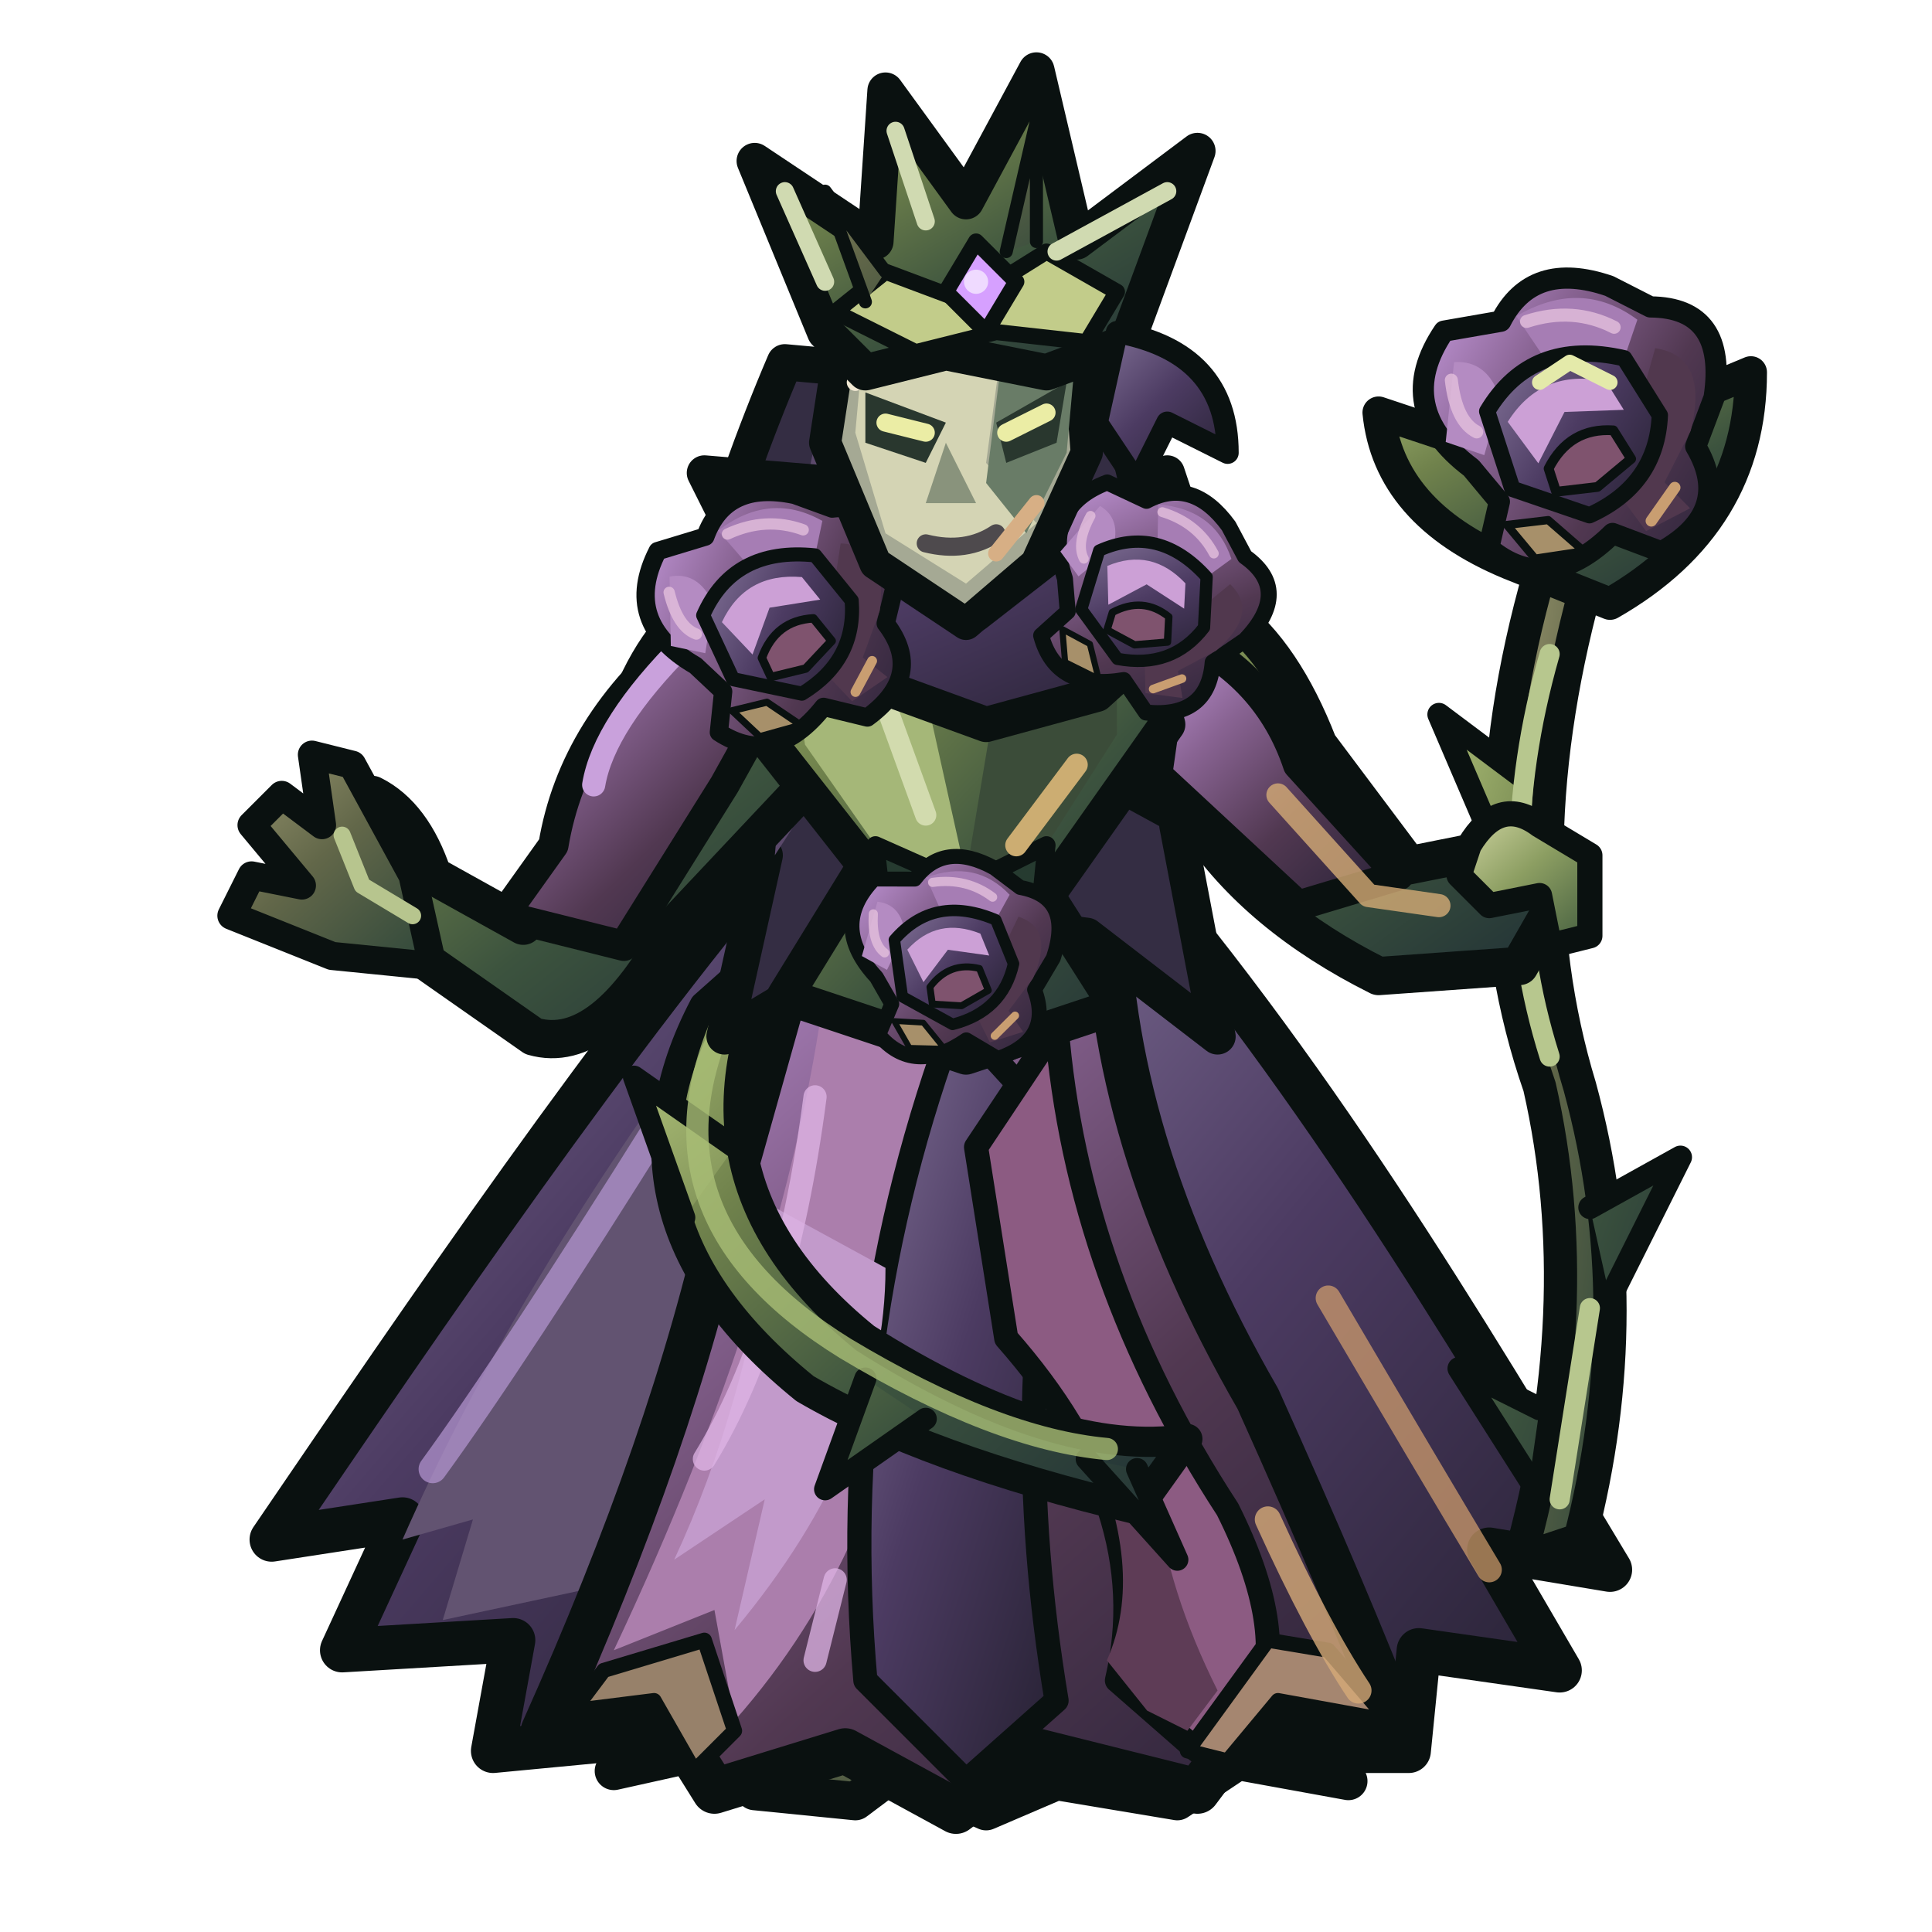
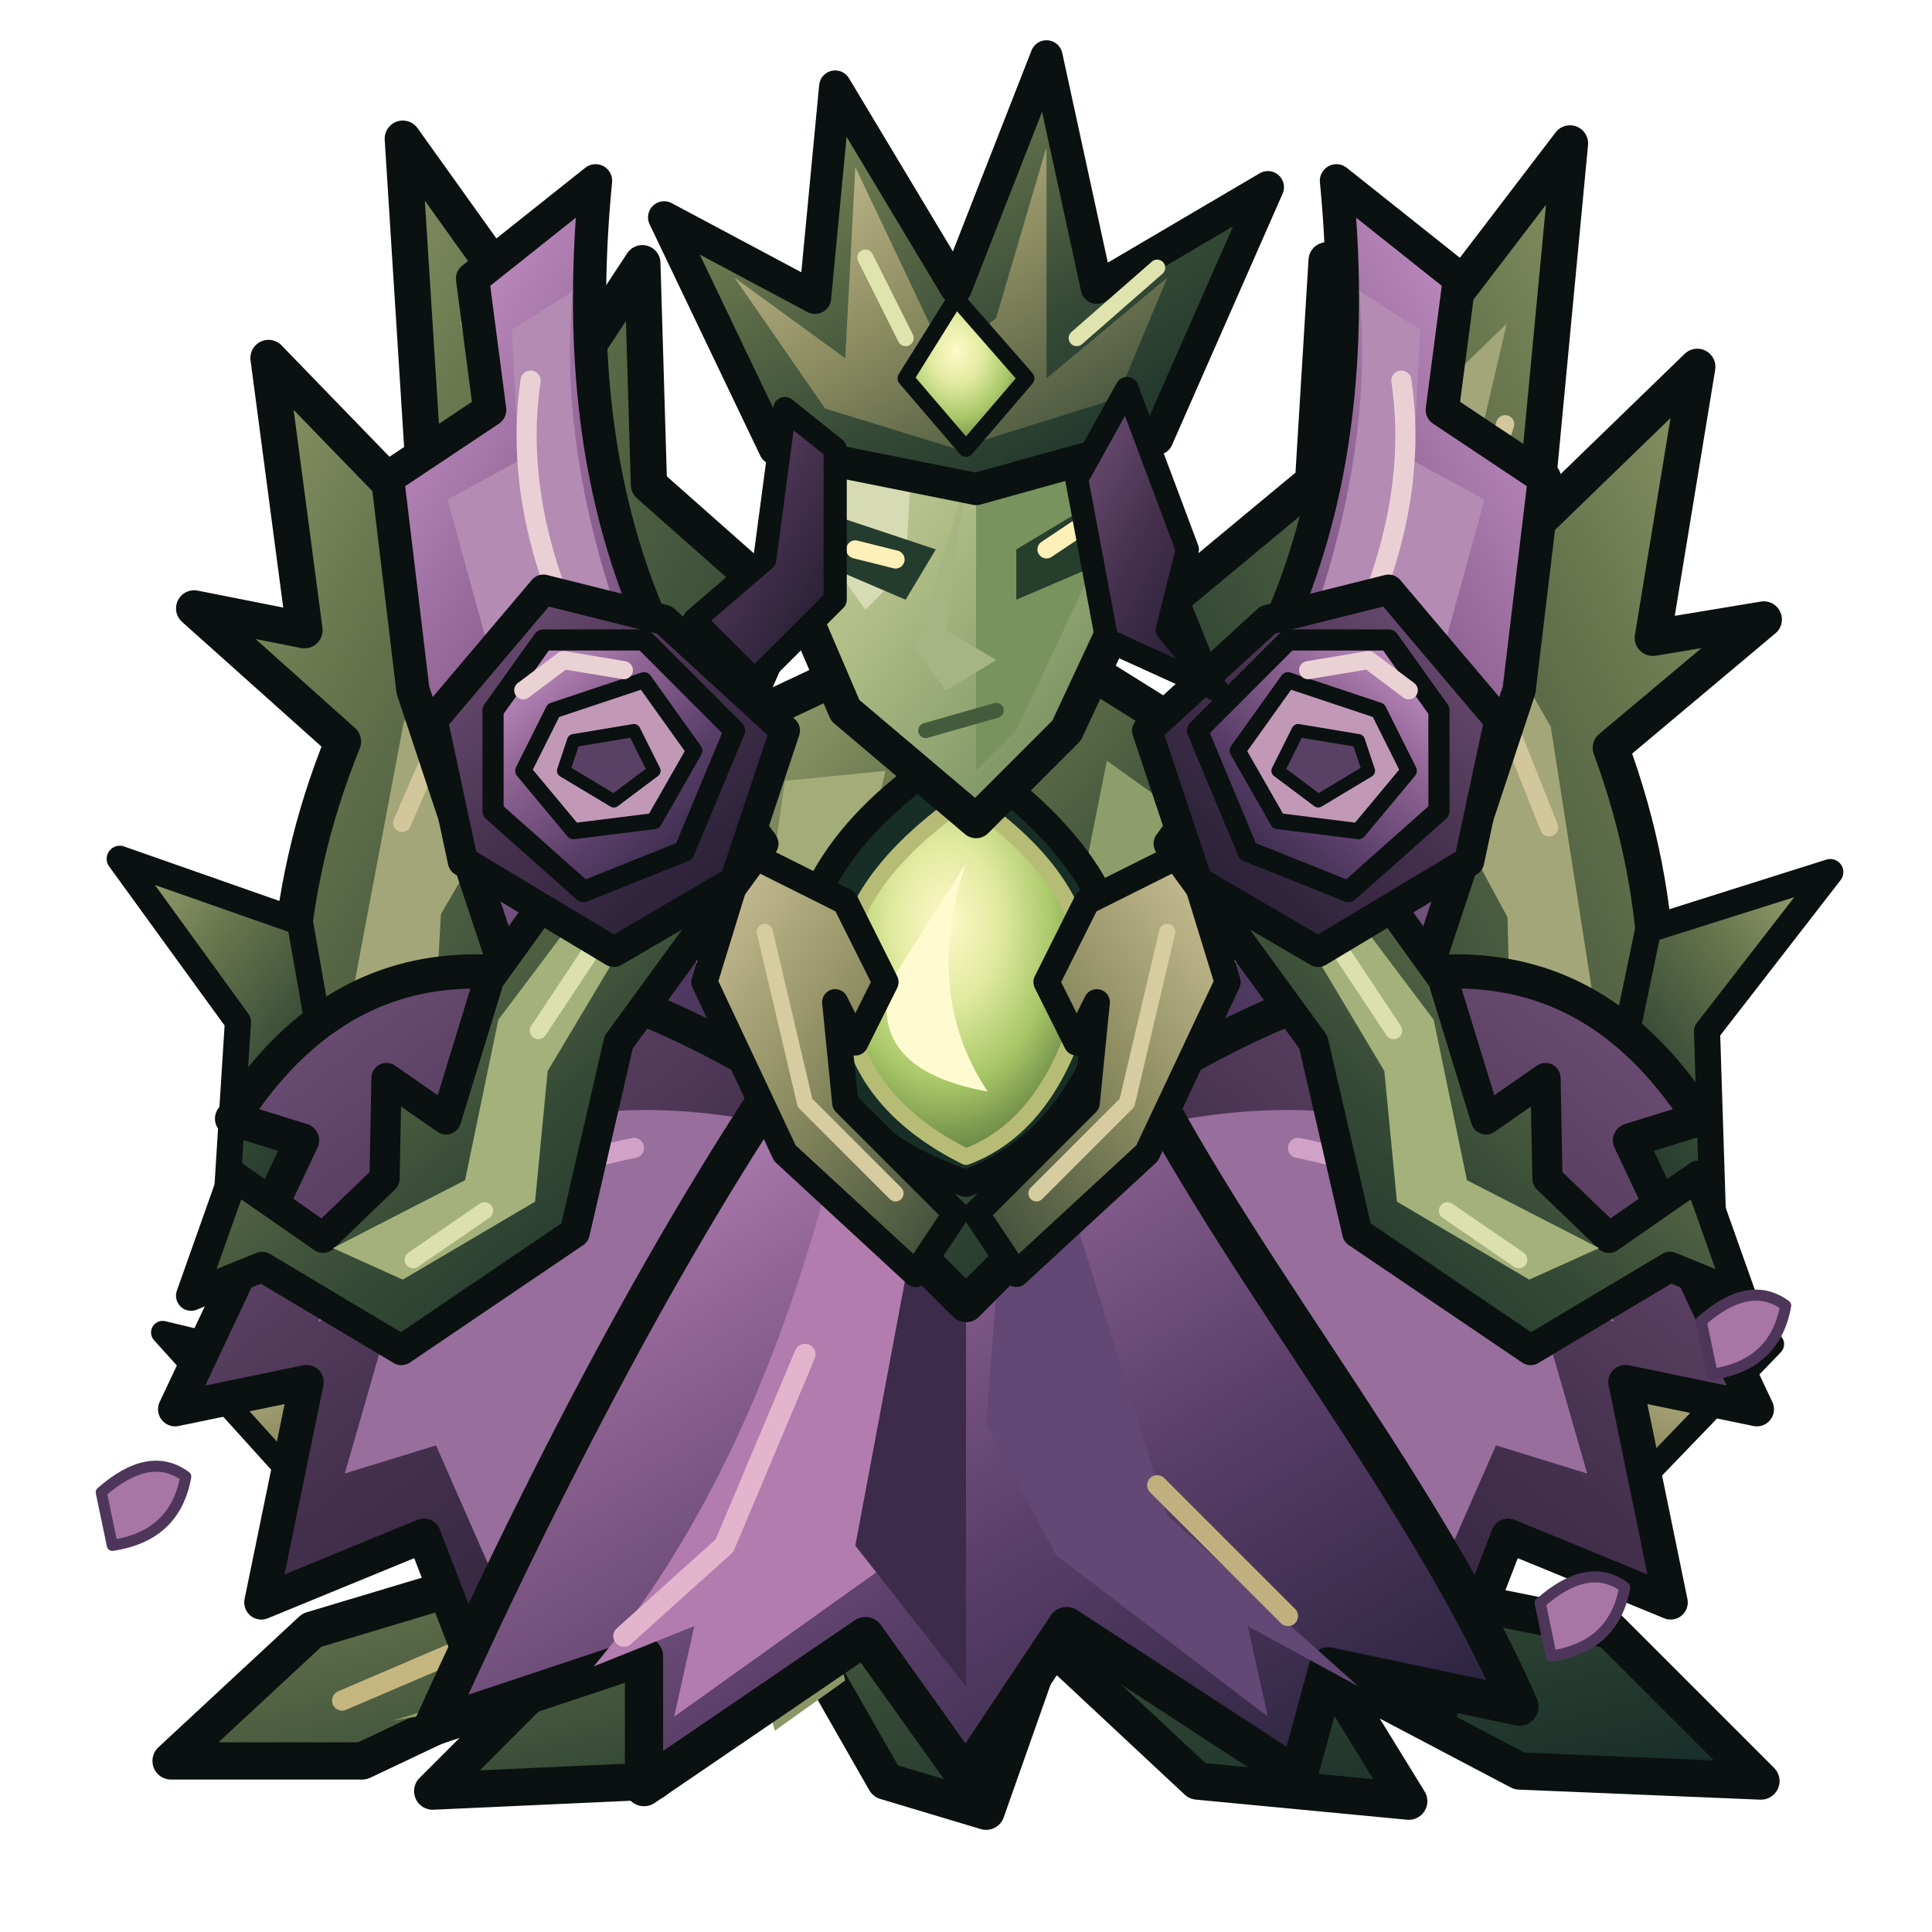
<svg xmlns="http://www.w3.org/2000/svg" viewBox="0 0 192 192" width="192" height="192">
  <defs>
-     <linearGradient id="boss_witheredqueen1-petal" x1="0" y1="0" x2=".85" y2="1">
-       <stop offset="0" stop-color="#c69add" />
-       <stop offset="0.333" stop-color="#886392" />
-       <stop offset="0.667" stop-color="#513851" />
-       <stop offset="1" stop-color="#2e253b" />
+     <linearGradient id="boss_witheredqueen_1-wood" x1="0" y1="0" x2="0.85" y2="1">
+       <stop offset="0" stop-color="#a4ac78" />
+       <stop offset="0.333" stop-color="#68754d" />
+       <stop offset="0.667" stop-color="#354a36" />
+       <stop offset="1" stop-color="#182e29" />
    </linearGradient>
-     <linearGradient id="boss_witheredqueen1-leaf" x1="0" y1="0" x2=".85" y2="1">
-       <stop offset="0" stop-color="#acbe77" />
-       <stop offset="0.333" stop-color="#70824c" />
-       <stop offset="0.667" stop-color="#3c533e" />
-       <stop offset="1" stop-color="#253637" />
+     <linearGradient id="boss_witheredqueen_1-petal" x1="0" y1="0" x2="0.85" y2="1">
+       <stop offset="0" stop-color="#d6a0d6" />
+       <stop offset="0.333" stop-color="#936797" />
+       <stop offset="0.667" stop-color="#593e68" />
+       <stop offset="1" stop-color="#2a233e" />
    </linearGradient>
-     <linearGradient id="boss_witheredqueen1-root" x1="0" y1="0" x2=".85" y2="1">
-       <stop offset="0" stop-color="#9a9770" />
-       <stop offset="0.5" stop-color="#626749" />
-       <stop offset="1" stop-color="#354b3c" />
+     <linearGradient id="boss_witheredqueen_1-dark" x1="0" y1="0" x2="0.85" y2="1">
+       <stop offset="0" stop-color="#77557e" />
+       <stop offset="0.5" stop-color="#46314f" />
+       <stop offset="1" stop-color="#211c30" />
    </linearGradient>
-     <linearGradient id="boss_witheredqueen1-face" x1="0" y1="0" x2=".85" y2="1">
-       <stop offset="0" stop-color="#d2d7a3" />
-       <stop offset="0.5" stop-color="#8c9e62" />
-       <stop offset="1" stop-color="#4c6543" />
+     <linearGradient id="boss_witheredqueen_1-bone" x1="0" y1="0" x2="0.85" y2="1">
+       <stop offset="0" stop-color="#e3e1b9" />
+       <stop offset="0.5" stop-color="#afbc85" />
+       <stop offset="1" stop-color="#6b8759" />
    </linearGradient>
-     <linearGradient id="boss_witheredqueen1-deep" x1="0" y1="0" x2=".85" y2="1">
-       <stop offset="0" stop-color="#817197" />
-       <stop offset="0.5" stop-color="#4c3b62" />
-       <stop offset="1" stop-color="#292336" />
+     <radialGradient id="boss_witheredqueen_1-seed" cx="42%" cy="35%" r="67%">
+       <stop offset="0" stop-color="#fff9c9" />
+       <stop offset="0.333" stop-color="#e1eaa0" />
+       <stop offset="0.667" stop-color="#a8c767" />
+       <stop offset="1" stop-color="#607d40" />
+     </radialGradient>
+     <linearGradient id="boss_witheredqueen_1-thorn" x1="0" y1="0" x2="0.85" y2="1">
+       <stop offset="0" stop-color="#d1c69a" />
+       <stop offset="0.5" stop-color="#8e8e62" />
+       <stop offset="1" stop-color="#414f3a" />
    </linearGradient>
  </defs>
  <g stroke-linecap="round" stroke-linejoin="round">
-     <path d="M74 157 Q69 168 61 176 L70 174 75 178 85 179 89 176 98 180 105 177 117 179 123 175 134 177 Q125 169 122 156Z" fill="url(#boss_witheredqueen1-root)" stroke="#0a1110" stroke-width="3.8" />
-     <path d="M80 164 Q80 171 75 174 M104 165 107 173 116 175" fill="none" stroke="#97a474" stroke-width="2.2" />
-     <path d="M79 82 C61 103 42 131 27 153 L40 151 34 164 51 163 49 174 70 172 82 164 94 111Z" fill="url(#boss_witheredqueen1-deep)" stroke="#0a1110" stroke-width="4.4" />
-     <path d="M110 83 C130 106 145 131 160 156 L148 154 155 166 141 164 140 174 122 174 109 160 96 110Z" fill="url(#boss_witheredqueen1-deep)" stroke="#0a1110" stroke-width="4.4" />
-     <path d="M71 101 Q51 128 40 153 L47 151 44 161 58 158 65 166 Q65 134 84 113Z" fill="#625371" />
-     <path d="M66 111 Q51 135 43 146" fill="none" stroke="#b797d3" stroke-width="2.8" opacity="0.7" />
-     <path d="M132 129 Q142 146 148 156" fill="none" stroke="#d6a16e" stroke-width="2.5" opacity="0.7" />
-     <path d="M81 88 110 89 Q110 113 125 139 Q134 159 139 172 L125 170 119 178 103 174 95 180 84 174 71 178 66 170 54 172 Q67 143 72 120Z" fill="url(#boss_witheredqueen1-petal)" stroke="#0a1110" stroke-width="4.5" />
-     <path d="M82 98 Q78 128 61 164 L71 160 73 171 Q88 154 91 130 L93 104Z" fill="#ab7eac" />
-     <path d="M95 101 Q83 133 86 167 L96 177 105 169 Q100 139 106 113Z" fill="url(#boss_witheredqueen1-deep)" stroke="#0a1110" stroke-width="2.4" />
-     <path d="M105 102 Q107 127 122 150 Q128 162 125 169 L119 174 111 167 Q115 150 100 133 L97 114Z" fill="#8c5b82" stroke="#0a1110" stroke-width="2.4" />
-     <path d="M77 120 Q74 140 67 155 L76 149 73 162 Q88 144 88 126Z" fill="#c29acb" />
-     <path d="M108 143 Q114 156 110 165 L114 170 118 172 121 168 Q116 158 115 149Z" fill="#5e3c56" />
-     <path d="M60 166 70 163 73 172 69 176 65 169 57 170Z" fill="#97816a" stroke="#0a1110" stroke-width="1.5" />
-     <path d="M126 163 132 164 138 171 127 169 122 175 118 174Z" fill="#a58670" stroke="#0a1110" stroke-width="1.5" />
-     <path d="M81 109 Q78 132 70 145 M83 157 81 165" fill="none" stroke="#dfb4e6" stroke-width="2.3" opacity="0.75" />
-     <path d="M126 151 Q131 162 135 168" fill="none" stroke="#d6aa78" stroke-width="2.6" opacity="0.8" />
-     <path d="M79 92 Q65 116 86 133 Q105 145 118 143 L113 150 Q92 145 80 138 Q59 121 70 100Z" fill="url(#boss_witheredqueen1-leaf)" stroke="#0a1110" stroke-width="3" />
-     <path d="M73 114 63 107 68 121 M86 137 82 148 92 141 M108 145 117 155 113 146" fill="url(#boss_witheredqueen1-leaf)" stroke="#0a1110" stroke-width="2.2" />
-     <path d="M72 101 Q63 121 84 134 Q99 143 110 144" fill="none" stroke="#a9be76" stroke-width="2.2" opacity="0.8" />
-     <g transform="translate(0 -1) rotate(0 96 92)">
-       <path d="M78 37 Q69 58 61 93 L76 86 72 104 92 92 108 94 121 104 117 83 129 89 Q116 66 111 40Z" fill="#342d43" stroke="#0a1110" stroke-width="3.6" />
-       <path d="M81 45 Q77 64 71 79 L78 75 77 86 88 69Z" fill="#5b496b" />
-       <path d="M79 51 74 68" fill="none" stroke="#9a83b5" stroke-width="2.2" opacity="0.65" />
-       <g transform="rotate(0 76 65)">
-         <path d="M79 57 Q65 59 61 76 L52 93 43 88 Q41 82 37 80 L32 83 36 92 43 97 53 104 Q60 106 67 93 L83 76Z" fill="url(#boss_witheredqueen1-leaf)" stroke="#0a1110" stroke-width="3.8" />
-         <path d="M68 64 Q57 73 55 85 L50 92 62 95 72 79 77 70Z" fill="url(#boss_witheredqueen1-petal)" stroke="#0a1110" stroke-width="3" />
-         <path d="M41 88 35 77 31 76 32 83 28 80 25 83 30 89 25 88 23 92 33 96 43 97Z" fill="url(#boss_witheredqueen1-root)" stroke="#0a1110" stroke-width="2.8" />
-         <path d="M68 65 Q60 73 59 79" fill="none" stroke="#c9a1dc" stroke-width="2.3" />
-         <path d="M34 84 36 89 41 92" fill="none" stroke="#b7c58e" stroke-width="1.7" />
+     <g>
+       <g transform="rotate(0.9 53 143)">
+         <path d="M59 157 C31 137 21 105 33 74 L18 61 29 63 25 36 41 52 38 14 55 37 62 26 63 48 77 60 69 79 51 96 50 128 66 143Z" fill="url(#boss_witheredqueen_1-wood)" stroke="#0a1110" stroke-width="3.6" />
+         <path d="M44 32 L49 55 39 72 34 101 41 127 50 139 42 116 43 91 57 66 57 45Z" fill="#a3a678" />
+         <path d="M29 92 L11 86 23 102 22 123 34 118Z" fill="url(#boss_witheredqueen_1-wood)" stroke="#0a1110" stroke-width="2.6" />
+         <path d="M34 137 L16 133 30 148 44 154Z" fill="url(#boss_witheredqueen_1-thorn)" stroke="#0a1110" stroke-width="2.3" />
+         <path d="M44 42 L49 58 39 82 M33 107 L39 124" fill="none" stroke="#d1c79a" stroke-width="1.8" />
      </g>
-       <g transform="rotate(0 153 105)">
-         <path d="M153 58 Q145 86 153 109 Q158 131 151 156 L157 154 Q163 131 157 109 Q150 86 158 58Z" fill="url(#boss_witheredqueen1-root)" stroke="#0a1110" stroke-width="3.3" />
-         <path d="M151 78 143 72 149 86 M158 121 167 116 160 130 M153 141 145 137 152 148" fill="url(#boss_witheredqueen1-leaf)" stroke="#0a1110" stroke-width="2.3" />
-         <path d="M154 66 Q148 87 154 106 M158 131 155 150" fill="none" stroke="#b7c78e" stroke-width="2" />
-         <path d="M150 57 Q138 52 137 42 L149 46 151 36 162 43 174 38 Q174 53 160 61Z" fill="url(#boss_witheredqueen1-leaf)" stroke="#0a1110" stroke-width="3.2" />
-         <g transform="translate(157 44) rotate(-18) scale(0.81)">
-           <path d="M-14 0 Q-21 -10 -12 -17 L-5 -16 Q1 -22 9 -16 L13 -12 Q22 -9 17 1 L13 6 Q15 15 5 17 L0 13 Q-10 18 -15 10 L-12 5Z" fill="url(#boss_witheredqueen1-petal)" stroke="#0a1110" stroke-width="2.6" />
-           <path d="M-12 -13 Q-8 -12 -8 -7 L-12 -1 -16 -4Z" fill="#b48bc2" />
-           <path d="M-3 -16 Q6 -18 11 -11 L8 -7 -1 -9Z" fill="#a67db4" />
-           <path d="M12 -7 Q18 -4 13 4 L8 9 10 13 4 14 2 8Z" fill="#51384e" />
-           <path d="M-10 -6 Q-2 -13 8 -7 L10 1 Q7 9 -2 10 L-10 4Z" fill="url(#boss_witheredqueen1-deep)" stroke="#0a1110" stroke-width="2" />
-           <path d="M-8 -4 Q-2 -9 5 -5 L6 -1 -1 -3 -6 2Z" fill="#cca0d6" />
-           <path d="M-5 3 Q-1 -1 4 1 L5 5 0 7 -5 6Z" fill="#7f536e" stroke="#0a1110" stroke-width="1.2" />
-           <path d="M-13 -11 Q-14 -6 -12 -4 M-2 -15 Q4 -15 8 -11" fill="none" stroke="#e4bfdc" stroke-width="1.6" opacity="0.8" />
-           <path d="M-12 8 -7 9 -4 14 -10 13Z" fill="#a7906a" stroke="#0a1110" stroke-width="1" />
-           <path d="M9 10 5 13" fill="none" stroke="#c99e71" stroke-width="1.4" />
+     </g>
+     <g transform="translate(192 0) scale(-1 1)">
+       <g transform="rotate(-0.9 53 143)">
+         <path d="M59 157 C31 137 21 105 33 74 L18 61 29 63 25 36 41 52 38 14 55 37 62 26 63 48 77 60 69 79 51 96 50 128 66 143Z" fill="url(#boss_witheredqueen_1-wood)" stroke="#0a1110" stroke-width="3.6" />
+         <path d="M44 32 L49 55 39 72 34 101 41 127 50 139 42 116 43 91 57 66 57 45Z" fill="#a3a678" />
+         <path d="M29 92 L11 86 23 102 22 123 34 118Z" fill="url(#boss_witheredqueen_1-wood)" stroke="#0a1110" stroke-width="2.6" />
+         <path d="M34 137 L16 133 30 148 44 154Z" fill="url(#boss_witheredqueen_1-thorn)" stroke="#0a1110" stroke-width="2.3" />
+         <path d="M44 42 L49 58 39 82 M33 107 L39 124" fill="none" stroke="#d1c79a" stroke-width="1.8" />
+       </g>
+     </g>
+     <path d="M68 134 L124 133 145 159 160 162 175 177 151 176 132 166 140 179 119 177 104 163 98 180 88 177 80 163 65 177 43 178 55 166 36 175 17 175 31 162 51 156Z" fill="url(#boss_witheredqueen_1-wood)" stroke="#0a1110" stroke-width="3.7" />
+     <path d="M69 148 L55 166 39 171 57 168 73 157 77 172 84 167 80 152Z" fill="#8c9767" />
+     <path d="M108 150 L119 165 132 173 124 160 119 148Z" fill="#79875b" />
+     <path d="M65 169 L77 154 M111 157 L121 171 M34 169 L48 163" fill="none" stroke="#c5b680" stroke-width="2" />
+     <g transform="translate(0 -1.4)">
+       <g>
+         <g transform="rotate(1.3 86 116)">
+           <path d="M86 91 C61 72 55 47 57 20 L45 30 47 43 37 50 40 71 50 99 71 125 89 118Z" fill="url(#boss_witheredqueen_1-petal)" stroke="#0a1110" stroke-width="3.3" />
+           <path d="M55 31 C53 56 68 83 79 96 L70 99 49 72 43 52 50 48 49 35Z" fill="#b38bb3" />
+           <path d="M53 61 L64 84 59 83 51 73Z" fill="#e0b3cf" />
+           <path d="M51 40 Q49 56 61 74" fill="none" stroke="#ead0d5" stroke-width="2" />
+           <path d="M76 108 C51 94 34 96 23 114 L30 116 18 143 31 140 27 162 43 155 50 172 78 148 92 119Z" fill="url(#boss_witheredqueen_1-dark)" stroke="#0a1110" stroke-width="3.4" />
+           <path d="M75 113 Q43 108 32 134 L40 130 35 149 44 146 51 161 65 141Z" fill="#986e9d" />
+           <path d="M63 116 Q45 120 39 133" fill="none" stroke="#d1a2c7" stroke-width="2" />
        </g>
-         <path d="M153 39 156 37 160 39" fill="none" stroke="#e4eaaa" stroke-width="1.5" />
      </g>
-       <path d="M110 59 Q124 57 131 75 L140 87 150 85 155 90 151 97 137 98 Q125 92 119 83 L108 77Z" fill="url(#boss_witheredqueen1-leaf)" stroke="#0a1110" stroke-width="3.8" />
-       <path d="M117 64 Q126 68 129 77 L139 88 129 91 115 78Z" fill="url(#boss_witheredqueen1-petal)" stroke="#0a1110" stroke-width="3" />
-       <path d="M127 80 136 90 143 91" fill="none" stroke="#d4ab76" stroke-width="2.3" opacity="0.8" />
-       <path d="M146 85 Q149 80 153 83 L158 86 158 94 154 95 153 90 148 91 145 88Z" fill="url(#boss_witheredqueen1-face)" stroke="#0a1110" stroke-width="2.5" />
-       <path d="M78 57 Q94 52 112 58 L116 73 104 90 111 101 96 106 78 100 86 87 75 73Z" fill="url(#boss_witheredqueen1-leaf)" stroke="#0a1110" stroke-width="3.6" />
-       <path d="M78 62 92 70 96 88 87 85 80 75Z" fill="#a5b778" />
-       <path d="M111 63 99 70 96 88 104 85 111 74Z" fill="#3b4c39" />
-       <path d="M87 85 96 89 104 85 103 95 96 100 88 94Z" fill="#263b30" stroke="#0a1110" stroke-width="1.8" />
-       <path d="M81 66 88 71 92 82" fill="none" stroke="#d2dbae" stroke-width="2.1" />
-       <path d="M107 77 101 85" fill="none" stroke="#ccad72" stroke-width="2.2" />
-       <path d="M76 60 70 48 82 49 88 57 97 62 106 55 116 48 120 60 109 70 98 73 87 69Z" fill="url(#boss_witheredqueen1-deep)" stroke="#0a1110" stroke-width="3.5" />
-       <g transform="translate(78 63) rotate(-25) scale(0.7)">
-         <path d="M-14 0 Q-21 -10 -12 -17 L-5 -16 Q1 -22 9 -16 L13 -12 Q22 -9 17 1 L13 6 Q15 15 5 17 L0 13 Q-10 18 -15 10 L-12 5Z" fill="url(#boss_witheredqueen1-petal)" stroke="#0a1110" stroke-width="2.6" />
-         <path d="M-12 -13 Q-8 -12 -8 -7 L-12 -1 -16 -4Z" fill="#b48bc2" />
-         <path d="M-3 -16 Q6 -18 11 -11 L8 -7 -1 -9Z" fill="#a67db4" />
-         <path d="M12 -7 Q18 -4 13 4 L8 9 10 13 4 14 2 8Z" fill="#51384e" />
-         <path d="M-10 -6 Q-2 -13 8 -7 L10 1 Q7 9 -2 10 L-10 4Z" fill="url(#boss_witheredqueen1-deep)" stroke="#0a1110" stroke-width="2" />
-         <path d="M-8 -4 Q-2 -9 5 -5 L6 -1 -1 -3 -6 2Z" fill="#cca0d6" />
-         <path d="M-5 3 Q-1 -1 4 1 L5 5 0 7 -5 6Z" fill="#7f536e" stroke="#0a1110" stroke-width="1.2" />
-         <path d="M-13 -11 Q-14 -6 -12 -4 M-2 -15 Q4 -15 8 -11" fill="none" stroke="#e4bfdc" stroke-width="1.6" opacity="0.8" />
-         <path d="M-12 8 -7 9 -4 14 -10 13Z" fill="#a7906a" stroke="#0a1110" stroke-width="1" />
-         <path d="M9 10 5 13" fill="none" stroke="#c99e71" stroke-width="1.4" />
+       <g transform="translate(192 0) scale(-1 1)">
+         <g transform="rotate(1.3 86 116)">
+           <path d="M86 91 C61 72 55 47 57 20 L45 30 47 43 37 50 40 71 50 99 71 125 89 118Z" fill="url(#boss_witheredqueen_1-petal)" stroke="#0a1110" stroke-width="3.3" />
+           <path d="M55 31 C53 56 68 83 79 96 L70 99 49 72 43 52 50 48 49 35Z" fill="#b38bb3" />
+           <path d="M53 61 L64 84 59 83 51 73Z" fill="#e0b3cf" />
+           <path d="M51 40 Q49 56 61 74" fill="none" stroke="#ead0d5" stroke-width="2" />
+           <path d="M76 108 C51 94 34 96 23 114 L30 116 18 143 31 140 27 162 43 155 50 172 78 148 92 119Z" fill="url(#boss_witheredqueen_1-dark)" stroke="#0a1110" stroke-width="3.4" />
+           <path d="M75 113 Q43 108 32 134 L40 130 35 149 44 146 51 161 65 141Z" fill="#986e9d" />
+           <path d="M63 116 Q45 120 39 133" fill="none" stroke="#d1a2c7" stroke-width="2" />
+         </g>
      </g>
-       <g transform="translate(114 61) rotate(17) scale(0.61)">
-         <path d="M-14 0 Q-21 -10 -12 -17 L-5 -16 Q1 -22 9 -16 L13 -12 Q22 -9 17 1 L13 6 Q15 15 5 17 L0 13 Q-10 18 -15 10 L-12 5Z" fill="url(#boss_witheredqueen1-petal)" stroke="#0a1110" stroke-width="2.6" />
-         <path d="M-12 -13 Q-8 -12 -8 -7 L-12 -1 -16 -4Z" fill="#b48bc2" />
-         <path d="M-3 -16 Q6 -18 11 -11 L8 -7 -1 -9Z" fill="#a67db4" />
-         <path d="M12 -7 Q18 -4 13 4 L8 9 10 13 4 14 2 8Z" fill="#51384e" />
-         <path d="M-10 -6 Q-2 -13 8 -7 L10 1 Q7 9 -2 10 L-10 4Z" fill="url(#boss_witheredqueen1-deep)" stroke="#0a1110" stroke-width="2" />
-         <path d="M-8 -4 Q-2 -9 5 -5 L6 -1 -1 -3 -6 2Z" fill="#cca0d6" />
-         <path d="M-5 3 Q-1 -1 4 1 L5 5 0 7 -5 6Z" fill="#7f536e" stroke="#0a1110" stroke-width="1.2" />
-         <path d="M-13 -11 Q-14 -6 -12 -4 M-2 -15 Q4 -15 8 -11" fill="none" stroke="#e4bfdc" stroke-width="1.6" opacity="0.8" />
-         <path d="M-12 8 -7 9 -4 14 -10 13Z" fill="#a7906a" stroke="#0a1110" stroke-width="1" />
-         <path d="M9 10 5 13" fill="none" stroke="#c99e71" stroke-width="1.4" />
+       <path d="M80 105 L111 103 C121 125 141 148 151 171 L132 167 129 178 106 163 96 178 86 164 64 179 64 166 43 173 Q62 131 80 105Z" fill="url(#boss_witheredqueen_1-petal)" stroke="#0a1110" stroke-width="3.8" />
+       <path d="M83 116 Q75 148 59 167 L69 163 67 172 88 157 93 128Z" fill="#b27cae" />
+       <path d="M100 117 L107 123 116 152 135 169 124 163 126 172 105 156 98 143Z" fill="#634775" />
+       <path d="M91 123 L96 132 96 169 85 155Z" fill="#3c2b4b" />
+       <path d="M80 136 L72 155 62 164" fill="none" stroke="#e3b5cd" stroke-width="2.1" />
+       <path d="M115 149 L128 162" fill="none" stroke="#c1af7e" stroke-width="2" />
+       <path d="M74 73 L91 65 105 66 121 76 118 101 109 118 96 131 82 117 71 99Z" fill="url(#boss_witheredqueen_1-wood)" stroke="#0a1110" stroke-width="3.6" />
+       <path d="M78 79 L88 78 84 95 91 114 81 105 76 93Z" fill="#a4ac79" />
+       <path d="M110 77 L117 82 112 98 104 107Z" fill="#8d9e6b" />
+       <path d="M95 76 Q113 88 111 101 Q107 115 96 119 Q81 114 79 100 Q79 86 95 76Z" fill="#172e27" stroke="#0a1110" stroke-width="2.7" />
+       <g transform="translate(96 98) scale(1.08) translate(-96 -98)">
+         <path d="M96 82 Q108 90 107 100 Q104 112 96 115 Q86 110 85 101 Q83 91 96 82Z" fill="url(#boss_witheredqueen_1-seed)" stroke="#b6bc76" stroke-width="1.5" />
+         <path d="M96 88 Q92 100 98 109 Q87 107 89 99Z" fill="#fffad0" />
      </g>
-       <g transform="translate(95 97) rotate(-8) scale(0.57)">
-         <path d="M-14 0 Q-21 -10 -12 -17 L-5 -16 Q1 -22 9 -16 L13 -12 Q22 -9 17 1 L13 6 Q15 15 5 17 L0 13 Q-10 18 -15 10 L-12 5Z" fill="url(#boss_witheredqueen1-petal)" stroke="#0a1110" stroke-width="2.6" />
-         <path d="M-12 -13 Q-8 -12 -8 -7 L-12 -1 -16 -4Z" fill="#b48bc2" />
-         <path d="M-3 -16 Q6 -18 11 -11 L8 -7 -1 -9Z" fill="#a67db4" />
-         <path d="M12 -7 Q18 -4 13 4 L8 9 10 13 4 14 2 8Z" fill="#51384e" />
-         <path d="M-10 -6 Q-2 -13 8 -7 L10 1 Q7 9 -2 10 L-10 4Z" fill="url(#boss_witheredqueen1-deep)" stroke="#0a1110" stroke-width="2" />
-         <path d="M-8 -4 Q-2 -9 5 -5 L6 -1 -1 -3 -6 2Z" fill="#cca0d6" />
-         <path d="M-5 3 Q-1 -1 4 1 L5 5 0 7 -5 6Z" fill="#7f536e" stroke="#0a1110" stroke-width="1.2" />
-         <path d="M-13 -11 Q-14 -6 -12 -4 M-2 -15 Q4 -15 8 -11" fill="none" stroke="#e4bfdc" stroke-width="1.6" opacity="0.8" />
-         <path d="M-12 8 -7 9 -4 14 -10 13Z" fill="#a7906a" stroke="#0a1110" stroke-width="1" />
-         <path d="M9 10 5 13" fill="none" stroke="#c99e71" stroke-width="1.4" />
+       <g>
+         <path d="M74 86 L84 91 88 99 85 105 83 101 84 111 95 122 91 128 78 116 70 99Z" fill="url(#boss_witheredqueen_1-thorn)" stroke="#0a1110" stroke-width="2.6" />
+         <path d="M76 94 L80 111 89 120" fill="none" stroke="#d7cca0" stroke-width="1.6" />
      </g>
-       <path d="M84 32 Q96 23 107 33 L108 46 103 57 96 63 87 57 82 45Z" fill="#a5a994" stroke="#0a1110" stroke-width="3.2" />
-       <path d="M86 33 Q94 28 100 32 L98 47 103 53 96 59 88 54 85 44Z" fill="#d4d4b4" />
-       <path d="M100 33 107 35 106 46 102 54 98 49Z" fill="#697c67" />
-       <path d="M86 40 94 43 92 47 86 45Z" fill="#29372e" />
-       <path d="M99 43 106 39 105 45 100 47Z" fill="#29372e" />
-       <path d="M88 43 92 44 M100 44 104 42" fill="none" stroke="#ebeda5" stroke-width="1.8" />
-       <path d="M94 45 92 51 97 51Z" fill="#89937c" />
-       <path d="M92 55 Q96 56 99 54" fill="none" stroke="#4e4a4d" stroke-width="1.8" />
-       <path d="M86 35 85 39" fill="none" stroke="#f1e8d3" stroke-width="1.7" />
-       <path d="M103 51 99 56" fill="none" stroke="#d7af85" stroke-width="1.6" />
-       <path d="M82 34 75 17 87 25 88 10 96 21 103 8 107 25 119 16 112 35 104 38 94 36 86 38Z" fill="url(#boss_witheredqueen1-leaf)" stroke="#0a1110" stroke-width="3.6" />
-       <path d="M83 32 88 28 96 31 104 26 111 30 108 35 99 34 91 36Z" fill="#c2cc8a" stroke="#0a1110" stroke-width="1.6" />
-       <path d="M88 28 82 20 86 31 M103 25 103 13 100 26" fill="url(#boss_witheredqueen1-root)" stroke="#0a1110" stroke-width="1.3" />
-       <path d="M78 20 82 29 M89 14 92 23 M105 26 116 20" fill="none" stroke="#d0dab1" stroke-width="1.8" />
-       <path d="M94 30 97 25 101 29 98 34Z" fill="#d6a0ff" stroke="#0a1110" stroke-width="1.6" />
-       <circle cx="97" cy="29" r="1.2" fill="#efdaff" />
-       <path d="M111 34 Q122 36 122 46 L116 43 113 49 109 43Z" fill="url(#boss_witheredqueen1-deep)" stroke="#0a1110" stroke-width="2.2" />
+       <g transform="translate(192 0) scale(-1 1)">
+         <path d="M74 86 L84 91 88 99 85 105 83 101 84 111 95 122 91 128 78 116 70 99Z" fill="url(#boss_witheredqueen_1-thorn)" stroke="#0a1110" stroke-width="2.6" />
+         <path d="M76 94 L80 111 89 120" fill="none" stroke="#d7cca0" stroke-width="1.6" />
+       </g>
+       <g>
+         <g transform="rotate(1.1 63 78)">
+           <path d="M67 73 L76 85 62 105 58 124 41 136 27 128 20 131 24 119 33 125 39 119 39 109 45 113 49 99Z" fill="url(#boss_witheredqueen_1-wood)" stroke="#0a1110" stroke-width="3" />
+           <path d="M63 85 L67 87 55 108 54 121 41 129 34 126 47 119 50 103Z" fill="#a4b17a" />
+           <path d="M61 93 L54 104 M42 127 L49 122" fill="none" stroke="#dce0ad" stroke-width="1.7" />
+         </g>
+         <path d="M66 63 L78 74 73 89 61 96 46 87 43 73 54 60Z" fill="url(#boss_witheredqueen_1-dark)" stroke="#0a1110" stroke-width="3" />
+         <path d="M54 65 L64 65 73 74 68 86 58 90 49 82 49 72Z" fill="url(#boss_witheredqueen_1-petal)" stroke="#0a1110" stroke-width="2.1" />
+         <path d="M55 72 L64 69 69 76 65 83 57 84 52 78Z" fill="#c199b7" stroke="#0a1110" stroke-width="1.6" />
+         <path d="M57 75 L63 74 65 78 61 81 56 78Z" fill="#594165" stroke="#0a1110" stroke-width="1.3" />
+         <path d="M52 70 L56 67 62 68" fill="none" stroke="#ead2d4" stroke-width="1.8" />
+       </g>
+       <g transform="translate(192 0) scale(-1 1)">
+         <g transform="rotate(1.1 63 78)">
+           <path d="M67 73 L76 85 62 105 58 124 41 136 27 128 20 131 24 119 33 125 39 119 39 109 45 113 49 99Z" fill="url(#boss_witheredqueen_1-wood)" stroke="#0a1110" stroke-width="3" />
+           <path d="M63 85 L67 87 55 108 54 121 41 129 34 126 47 119 50 103Z" fill="#a4b17a" />
+           <path d="M61 93 L54 104 M42 127 L49 122" fill="none" stroke="#dce0ad" stroke-width="1.7" />
+         </g>
+         <path d="M66 63 L78 74 73 89 61 96 46 87 43 73 54 60Z" fill="url(#boss_witheredqueen_1-dark)" stroke="#0a1110" stroke-width="3" />
+         <path d="M54 65 L64 65 73 74 68 86 58 90 49 82 49 72Z" fill="url(#boss_witheredqueen_1-petal)" stroke="#0a1110" stroke-width="2.1" />
+         <path d="M55 72 L64 69 69 76 65 83 57 84 52 78Z" fill="#c199b7" stroke="#0a1110" stroke-width="1.6" />
+         <path d="M57 75 L63 74 65 78 61 81 56 78Z" fill="#594165" stroke="#0a1110" stroke-width="1.3" />
+         <path d="M52 70 L56 67 62 68" fill="none" stroke="#ead2d4" stroke-width="1.8" />
+       </g>
+       <path d="M78 39 L96 28 113 40 113 59 106 74 97 83 84 72 78 58Z" fill="url(#boss_witheredqueen_1-bone)" stroke="#0a1110" stroke-width="3.4" />
+       <path d="M97 34 L109 41 109 57 101 74 97 78Z" fill="#78935e" />
+       <path d="M81 43 L91 39 90 58 86 62 81 55Z" fill="#d7dbb3" />
+       <path d="M81 52 L93 56 90 61 83 58Z" fill="#243c2d" />
+       <path d="M101 56 L111 50 108 58 101 61Z" fill="#263e2c" />
+       <path d="M85 56 L89 57 M104 56 L107 54" fill="none" stroke="#ffefb9" stroke-width="1.8" />
+       <path d="M96 49 L94 64 99 67 94 70 91 66Z" fill="#a7b583" />
+       <path d="M92 74 L99 72" fill="none" stroke="#455c3c" stroke-width="1.5" />
+       <path d="M77 46 L66 23 81 31 83 10 95 30 104 7 109 30 126 20 115 45 97 50Z" fill="url(#boss_witheredqueen_1-wood)" stroke="#0a1110" stroke-width="3.2" />
+       <path d="M73 29 L84 37 85 18 94 37 99 33 104 16 104 39 116 29 111 41 95 46 82 42Z" fill="url(#boss_witheredqueen_1-thorn)" />
+       <path d="M95 31 L102 39 96 46 90 39Z" fill="url(#boss_witheredqueen_1-seed)" stroke="#0a1110" stroke-width="1.6" />
+       <path d="M86 27 L90 35 M107 35 L115 28" fill="none" stroke="#dfe4ae" stroke-width="1.6" />
+       <path d="M78 42 L76 57 69 63 75 69 83 61 83 46Z" fill="url(#boss_witheredqueen_1-dark)" stroke="#0a1110" stroke-width="2.3" />
+       <path d="M112 40 L118 56 116 64 121 70 110 65 107 49Z" fill="url(#boss_witheredqueen_1-dark)" stroke="#0a1110" stroke-width="2.3" />
+     </g>
+     <g transform="translate(14 149) rotate(10)">
+       <path d="M-4 0 Q0 -5 4 -3 Q4 3 -2 5Z" fill="#a876a4" stroke="#4e365a" stroke-width="1.1" />
+     </g>
+     <g transform="translate(173 132) rotate(10)">
+       <path d="M-4 0 Q0 -5 4 -3 Q4 3 -2 5Z" fill="#a876a4" stroke="#4e365a" stroke-width="1.1" />
+     </g>
+     <g transform="translate(157 160) rotate(10)">
+       <path d="M-4 0 Q0 -5 4 -3 Q4 3 -2 5Z" fill="#a876a4" stroke="#4e365a" stroke-width="1.1" />
    </g>
  </g>
</svg>
